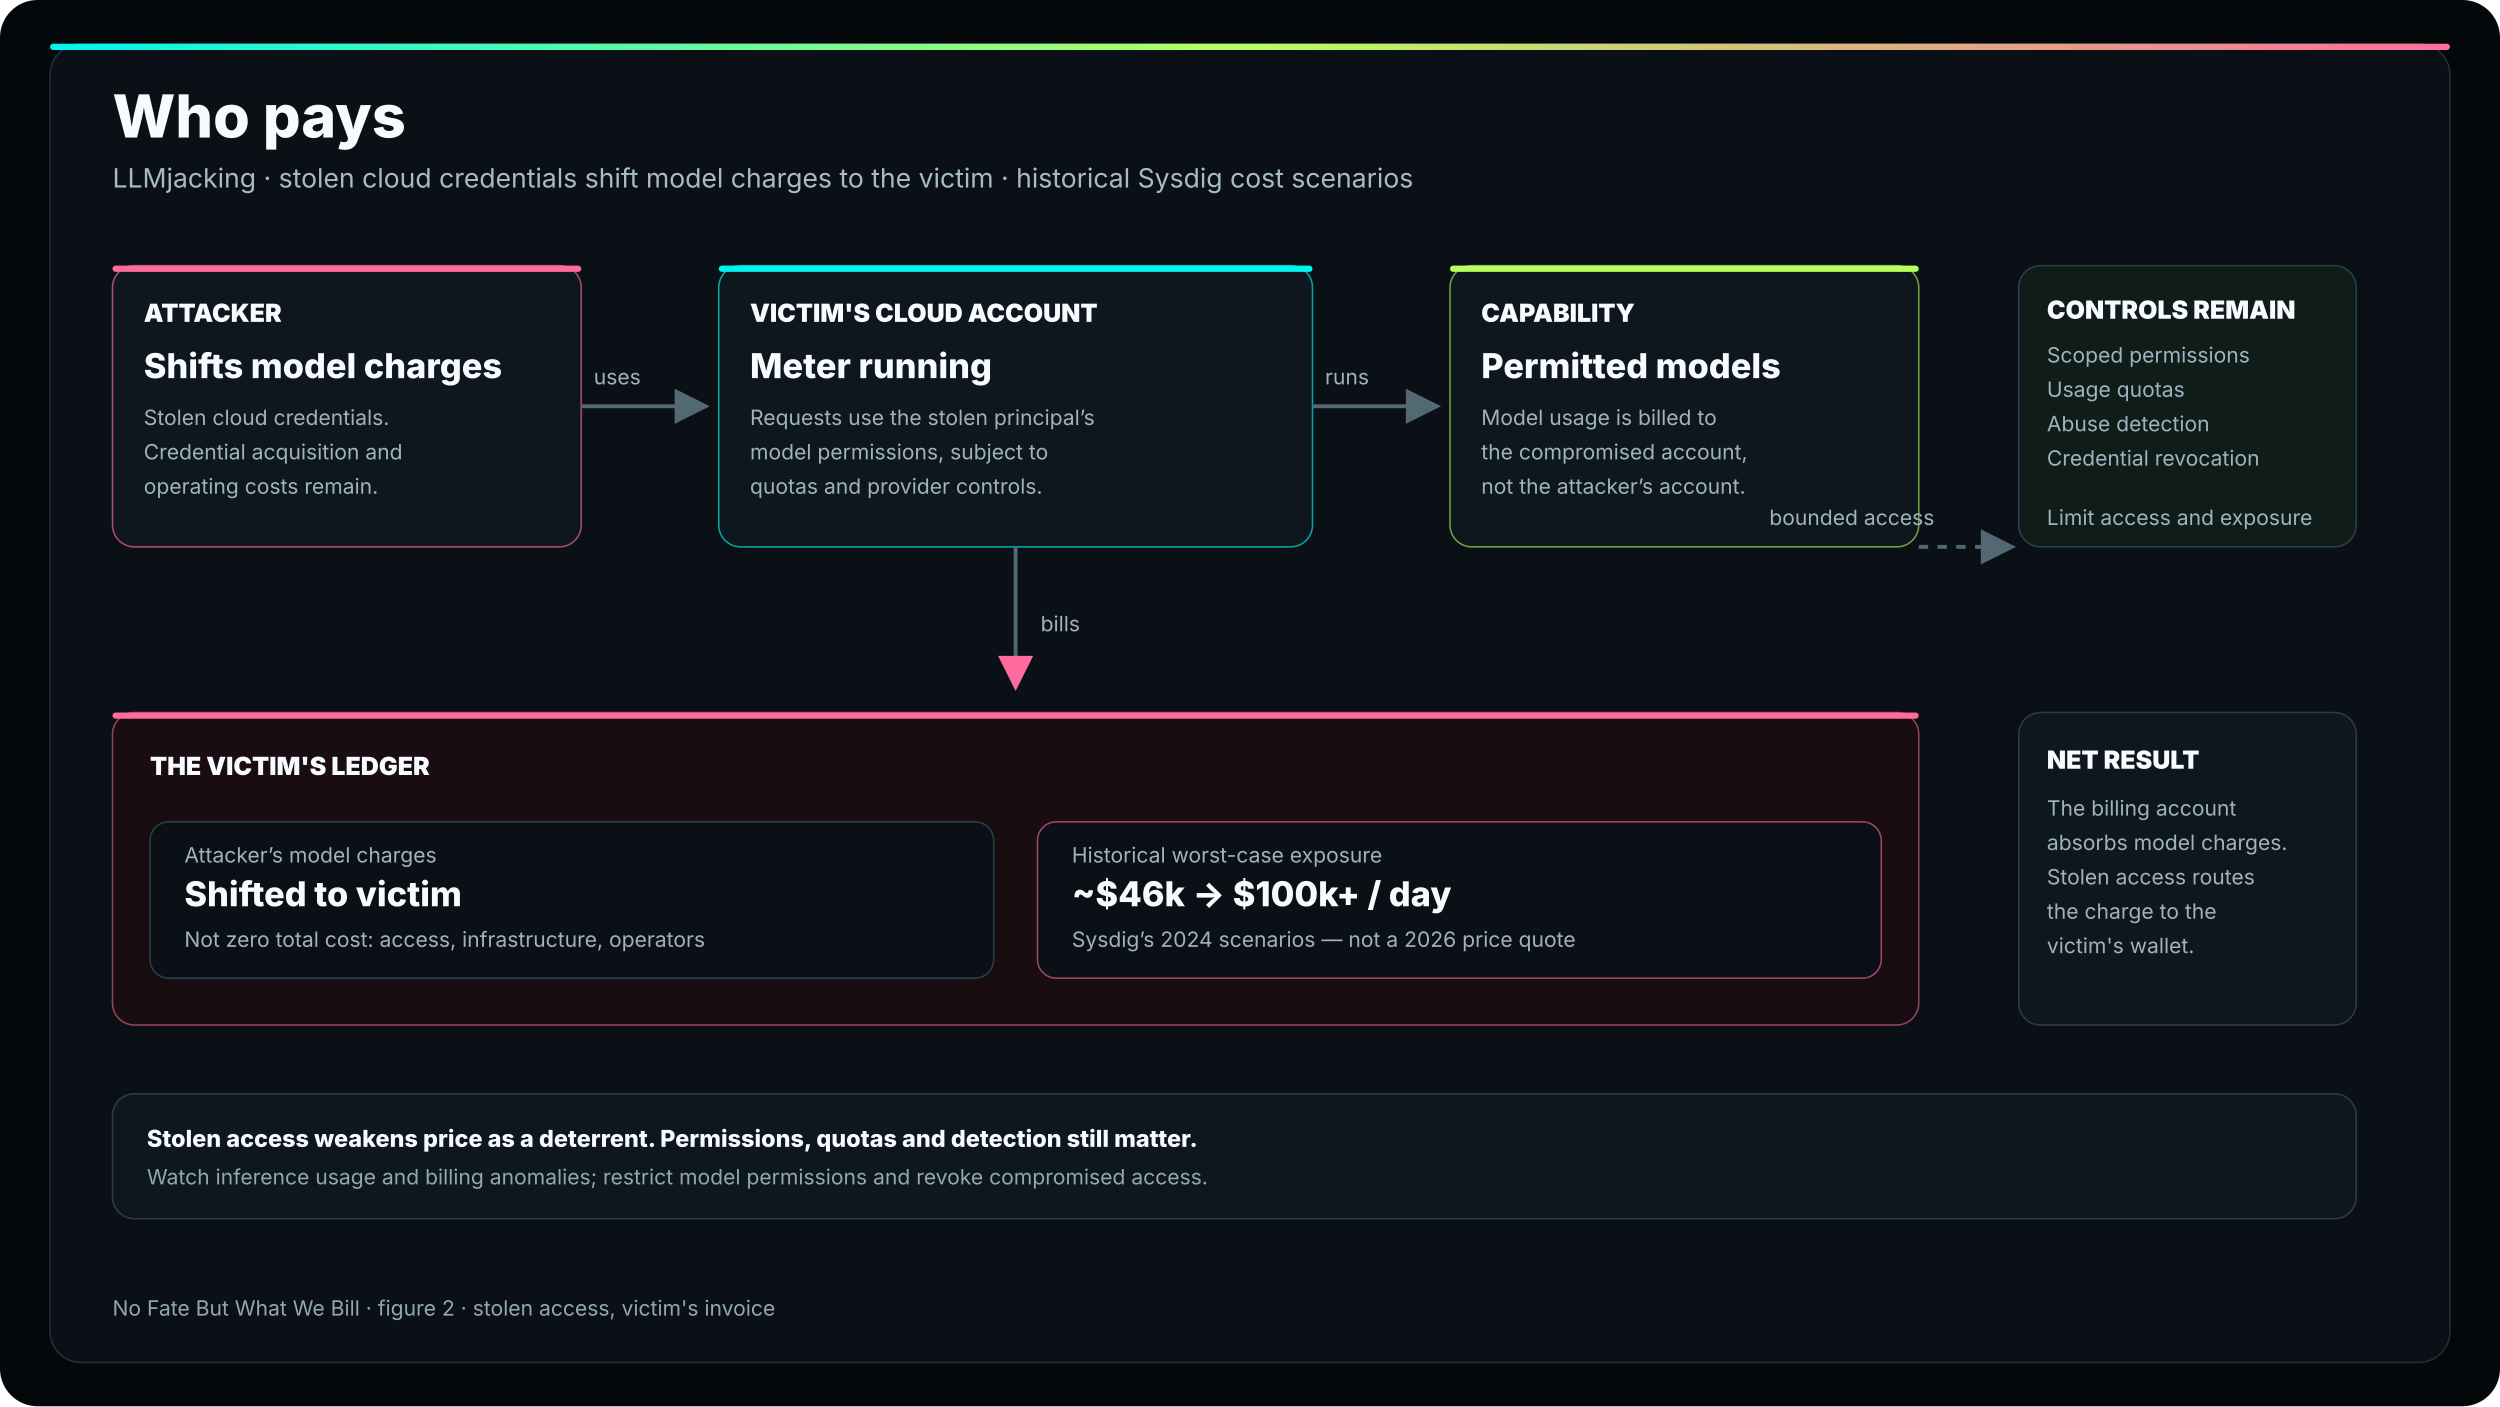
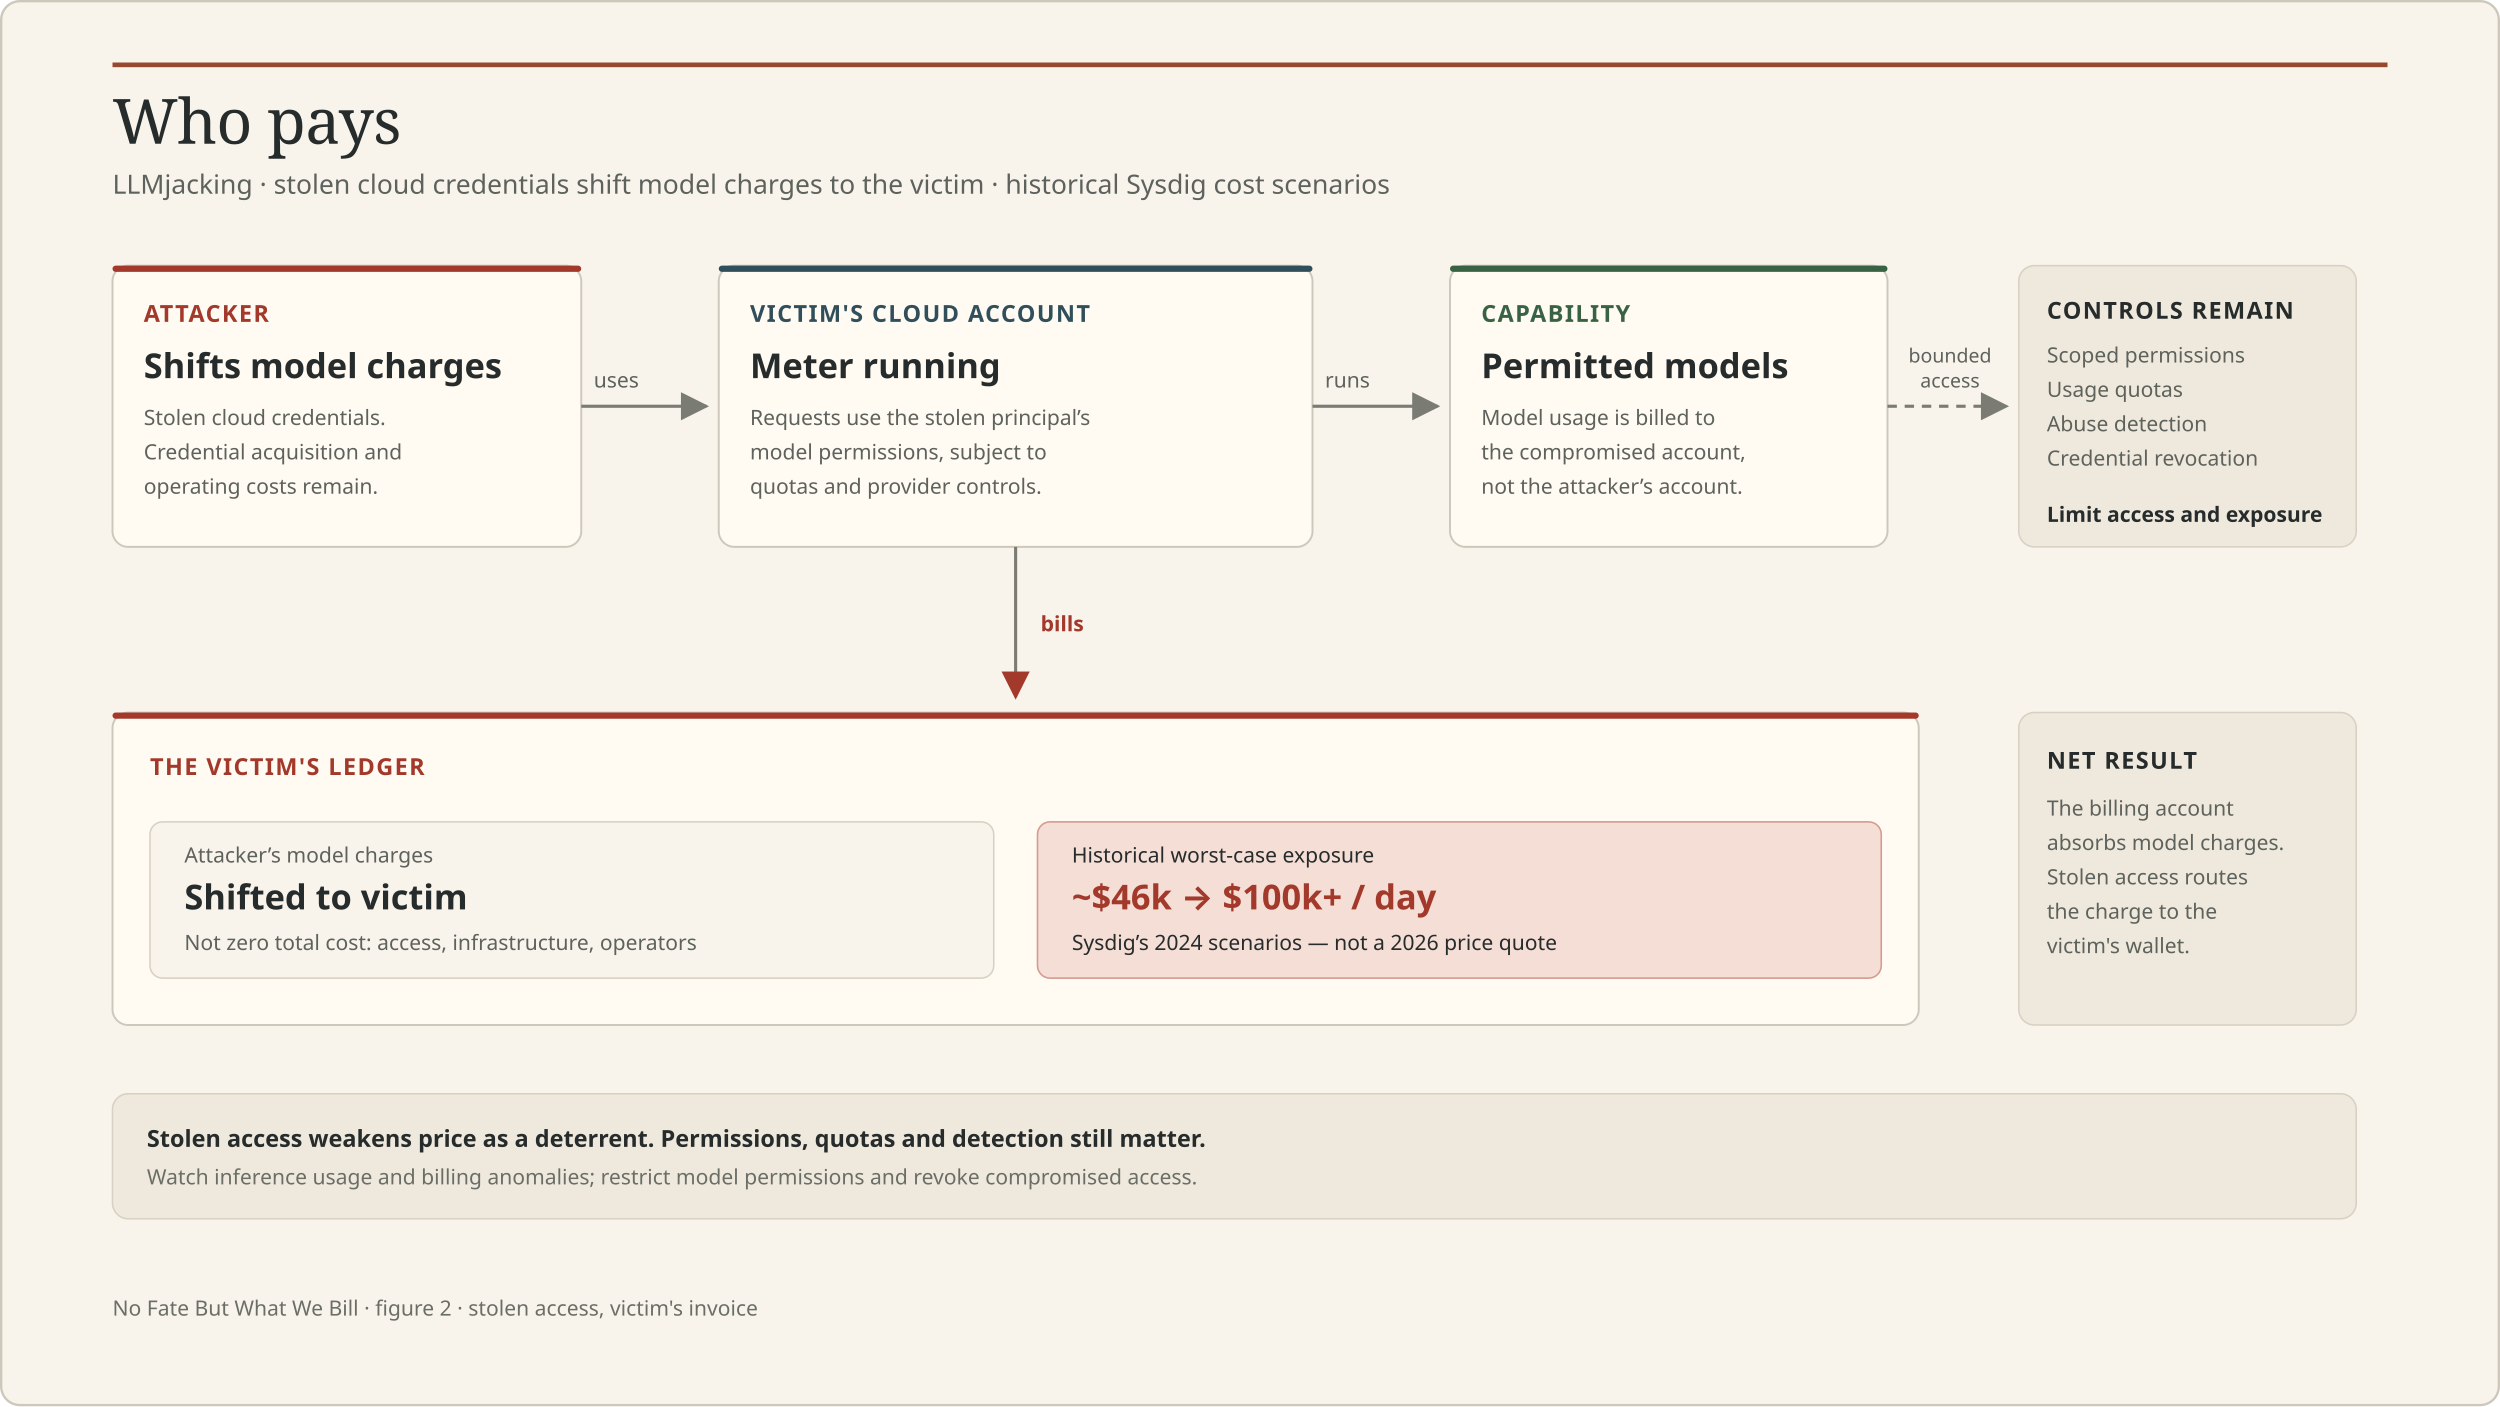
<svg xmlns="http://www.w3.org/2000/svg" viewBox="0 0 1600 900" role="img" aria-labelledby="title desc">
  <defs>
-     <linearGradient id="rule" x1="0" x2="1">
-       <stop stop-color="#00f5ee" />
-       <stop offset=".5" stop-color="#b8ff5f" />
-       <stop offset="1" stop-color="#ff6b9d" />
-     </linearGradient>
    <marker id="arrow" viewBox="0 0 10 10" refX="9" refY="5" markerWidth="9" markerHeight="9" orient="auto-start-reverse">
-       <path d="M0 0 L10 5 L0 10 z" fill="#526872" />
+       <path d="M0 0 L10 5 L0 10 z" fill="#7a7c74" />
    </marker>
-     <marker id="arrowPink" viewBox="0 0 10 10" refX="9" refY="5" markerWidth="9" markerHeight="9" orient="auto-start-reverse">
-       <path d="M0 0 L10 5 L0 10 z" fill="#ff6b9d" />
+     <marker id="arrowVerm" viewBox="0 0 10 10" refX="9" refY="5" markerWidth="9" markerHeight="9" orient="auto-start-reverse">
+       <path d="M0 0 L10 5 L0 10 z" fill="#a2392b" />
    </marker>
-     <style>text{font-family:ui-sans-serif,system-ui,-apple-system,BlinkMacSystemFont,"Segoe UI",sans-serif;fill:#f7fbff}.title{font-size:38px;font-weight:820}.sub{font-size:17px;fill:#a7bbc6}.head{font-size:16px;font-weight:850}.line{font-size:13.5px;fill:#9fb3be}.big{font-size:22px;font-weight:820}.note{font-size:13.5px;fill:#91a7b2}.flow{stroke:#526872;stroke-width:2.5;fill:none}</style>
+     <style>text{font-family:system-ui,-apple-system,BlinkMacSystemFont,'Segoe UI','Noto Sans',sans-serif;fill:#262b2b}.title{font-family:Georgia,'Noto Serif',serif;font-size:40px;font-weight:400;letter-spacing:-.01em}.sub{font-size:17px;fill:#5e625c}.head{font-size:15px;font-weight:700;letter-spacing:.06em}.line{font-size:13.5px;fill:#5e625c}.small{font-size:12.5px;fill:#5e625c}.big{font-size:22px;font-weight:700}.note{font-size:13.5px;fill:#6b6e66}.flow{stroke:#7a7c74;stroke-width:2;fill:none}.card{fill:#fffaf2;stroke:#cec7bb;stroke-width:1.25}.inner{fill:#f8f4ec;stroke:#d8d0c2;stroke-width:1}.recess{fill:#efe9dd;stroke:#d8d0c2;stroke-width:1}</style>
  </defs>
-   <rect width="1600" height="900" rx="24" fill="#05080b" />
-   <rect x="32" y="28" width="1536" height="844" rx="20" fill="#0a1015" stroke="#20303a" />
-   <rect x="32" y="28" width="1536" height="4" rx="2" fill="url(#rule)" />
-   <text class="title" x="72" y="88">Who pays</text>
-   <text class="sub" x="72" y="120">LLMjacking · stolen cloud credentials shift model charges to the victim · historical Sysdig cost scenarios</text>
+   <rect x=".75" y=".75" width="1598.5" height="898.5" rx="12" fill="#f8f4ec" stroke="#cec7bb" stroke-width="1.5" />
+   <rect x="72" y="40" width="1456" height="3" fill="#96492f" />
+   <text class="title" x="72" y="92">Who pays</text>
+   <text class="sub" x="72" y="124">LLMjacking · stolen cloud credentials shift model charges to the victim · historical Sysdig cost scenarios</text>
  <g transform="translate(72 170)">
-     <rect width="300" height="180" rx="14" fill="#0d171d" stroke="#ff6b9d" stroke-opacity=".65" />
-     <rect width="300" height="4" rx="2" fill="#ff6b9d" />
-     <text class="head" x="20" y="36" fill="#ff6b9d">ATTACKER</text>
+     <rect class="card" width="300" height="180" rx="10" />
+     <rect width="300" height="4" rx="2" fill="#a2392b" />
+     <text class="head" x="20" y="36" style="fill:#a2392b">ATTACKER</text>
    <text class="big" x="20" y="72">Shifts model charges</text>
    <text class="line" x="20" y="102">Stolen cloud credentials.</text>
    <text class="line" x="20" y="124">Credential acquisition and</text>
    <text class="line" x="20" y="146">operating costs remain.</text>
  </g>
  <line class="flow" x1="372" y1="260" x2="452" y2="260" marker-end="url(#arrow)" />
-   <text class="line" x="380" y="246">uses</text>
+   <text class="line" x="380" y="248">uses</text>
  <g transform="translate(460 170)">
-     <rect width="380" height="180" rx="14" fill="#0d171d" stroke="#00f5ee" stroke-opacity=".65" />
-     <rect width="380" height="4" rx="2" fill="#00f5ee" />
-     <text class="head" x="20" y="36" fill="#00f5ee">VICTIM'S CLOUD ACCOUNT</text>
+     <rect class="card" width="380" height="180" rx="10" />
+     <rect width="380" height="4" rx="2" fill="#314f5b" />
+     <text class="head" x="20" y="36" style="fill:#314f5b">VICTIM'S CLOUD ACCOUNT</text>
    <text class="big" x="20" y="72">Meter running</text>
    <text class="line" x="20" y="102">Requests use the stolen principal’s</text>
    <text class="line" x="20" y="124">model permissions, subject to</text>
    <text class="line" x="20" y="146">quotas and provider controls.</text>
  </g>
  <line class="flow" x1="840" y1="260" x2="920" y2="260" marker-end="url(#arrow)" />
-   <text class="line" x="848" y="246">runs</text>
+   <text class="line" x="848" y="248">runs</text>
  <g transform="translate(928 170)">
-     <rect width="300" height="180" rx="14" fill="#0d171d" stroke="#b8ff5f" stroke-opacity=".6" />
-     <rect width="300" height="4" rx="2" fill="#b8ff5f" />
-     <text class="head" x="20" y="36" fill="#b8ff5f">CAPABILITY</text>
+     <rect class="card" width="280" height="180" rx="10" />
+     <rect width="280" height="4" rx="2" fill="#386243" />
+     <text class="head" x="20" y="36" style="fill:#386243">CAPABILITY</text>
    <text class="big" x="20" y="72">Permitted models</text>
    <text class="line" x="20" y="102">Model usage is billed to</text>
    <text class="line" x="20" y="124">the compromised account,</text>
    <text class="line" x="20" y="146">not the attacker’s account.</text>
  </g>
  <g transform="translate(1292 170)">
-     <rect width="216" height="180" rx="14" fill="#101c18" stroke="#29404b" />
-     <text class="head" x="18" y="34" fill="#b5c8d1">CONTROLS REMAIN</text>
+     <rect class="recess" width="216" height="180" rx="10" />
+     <text class="head" x="18" y="34">CONTROLS REMAIN</text>
    <text class="line" x="18" y="62">Scoped permissions</text>
    <text class="line" x="18" y="84">Usage quotas</text>
    <text class="line" x="18" y="106">Abuse detection</text>
    <text class="line" x="18" y="128">Credential revocation</text>
-     <text class="line" x="18" y="166">Limit access and exposure</text>
+     <text class="line" x="18" y="164" style="fill:#262b2b" font-weight="700">Limit access and exposure</text>
  </g>
-   <line class="flow" x1="1228" y1="350" x2="1288" y2="350" stroke-dasharray="6 6" marker-end="url(#arrow)" />
-   <text class="line" x="1238" y="336" text-anchor="end">bounded access</text>
-   <line class="flow" x1="650" y1="350" x2="650" y2="440" marker-end="url(#arrowPink)" stroke="#ff6b9d" />
-   <text class="line" x="666" y="404" fill="#ff6b9d">bills</text>
+   <line class="flow" x1="1208" y1="260" x2="1284" y2="260" stroke-dasharray="6 5" marker-end="url(#arrow)" />
+   <text class="small" x="1248" y="232" text-anchor="middle">bounded</text>
+   <text class="small" x="1248" y="248" text-anchor="middle">access</text>
+   <line class="flow" x1="650" y1="350" x2="650" y2="446" marker-end="url(#arrowVerm)" stroke="#a2392b" />
+   <text class="line" x="666" y="404" style="fill:#a2392b" font-weight="700">bills</text>
  <g transform="translate(72 456)">
-     <rect width="1156" height="200" rx="14" fill="#1a0d12" stroke="#ff6b9d" stroke-opacity=".55" />
-     <rect width="1156" height="4" rx="2" fill="#ff6b9d" />
-     <text class="head" x="24" y="40" fill="#ff6b9d">THE VICTIM'S LEDGER</text>
+     <rect class="card" width="1156" height="200" rx="10" />
+     <rect width="1156" height="4" rx="2" fill="#a2392b" />
+     <text class="head" x="24" y="40" style="fill:#a2392b">THE VICTIM'S LEDGER</text>
    <g transform="translate(24 70)">
-       <rect width="540" height="100" rx="12" fill="#0a1015" stroke="#29404b" />
+       <rect class="inner" width="540" height="100" rx="8" />
      <text class="line" x="22" y="26">Attacker’s model charges</text>
-       <text class="big" x="22" y="54" fill="#f7fbff">Shifted to victim</text>
-       <text class="line" x="22" y="80">Not zero total cost: access, infrastructure, operators</text>
+       <text class="big" x="22" y="56">Shifted to victim</text>
+       <text class="line" x="22" y="82">Not zero total cost: access, infrastructure, operators</text>
    </g>
    <g transform="translate(592 70)">
-       <rect width="540" height="100" rx="12" fill="#0a1015" stroke="#ff6b9d" stroke-opacity=".6" />
-       <text class="line" x="22" y="26">Historical worst-case exposure</text>
-       <text class="big" x="22" y="54" fill="#ff6b9d">~$46k → $100k+ / day</text>
-       <text class="line" x="22" y="80">Sysdig’s 2024 scenarios — not a 2026 price quote</text>
+       <rect width="540" height="100" rx="8" fill="#f4ded6" stroke="#d39a8d" />
+       <text class="line" x="22" y="26" style="fill:#262b2b">Historical worst-case exposure</text>
+       <text class="big" x="22" y="56" style="fill:#a2392b">~$46k → $100k+ / day</text>
+       <text class="line" x="22" y="82" style="fill:#262b2b">Sysdig’s 2024 scenarios — not a 2026 price quote</text>
    </g>
  </g>
  <g transform="translate(1292 456)">
-     <rect width="216" height="200" rx="14" fill="#0d171d" stroke="#2a3c47" />
-     <text class="head" x="18" y="36" fill="#b5c8d1">NET RESULT</text>
+     <rect class="recess" width="216" height="200" rx="10" />
+     <text class="head" x="18" y="36">NET RESULT</text>
    <text class="line" x="18" y="66">The billing account</text>
    <text class="line" x="18" y="88">absorbs model charges.</text>
    <text class="line" x="18" y="110">Stolen access routes</text>
    <text class="line" x="18" y="132">the charge to the</text>
    <text class="line" x="18" y="154">victim's wallet.</text>
  </g>
  <g transform="translate(72 700)">
-     <rect width="1436" height="80" rx="14" fill="#0d171d" stroke="#2a3c47" />
-     <text x="22" y="34" font-size="15" font-weight="820" fill="#dfffc0">Stolen access weakens price as a deterrent. Permissions, quotas and detection still matter.</text>
+     <rect class="recess" width="1436" height="80" rx="10" />
+     <text x="22" y="34" font-size="15" font-weight="700">Stolen access weakens price as a deterrent. Permissions, quotas and detection still matter.</text>
    <text class="note" x="22" y="58">Watch inference usage and billing anomalies; restrict model permissions and revoke compromised access.</text>
  </g>
  <text class="note" x="72" y="842">No Fate But What We Bill · figure 2 · stolen access, victim's invoice</text>
</svg>
